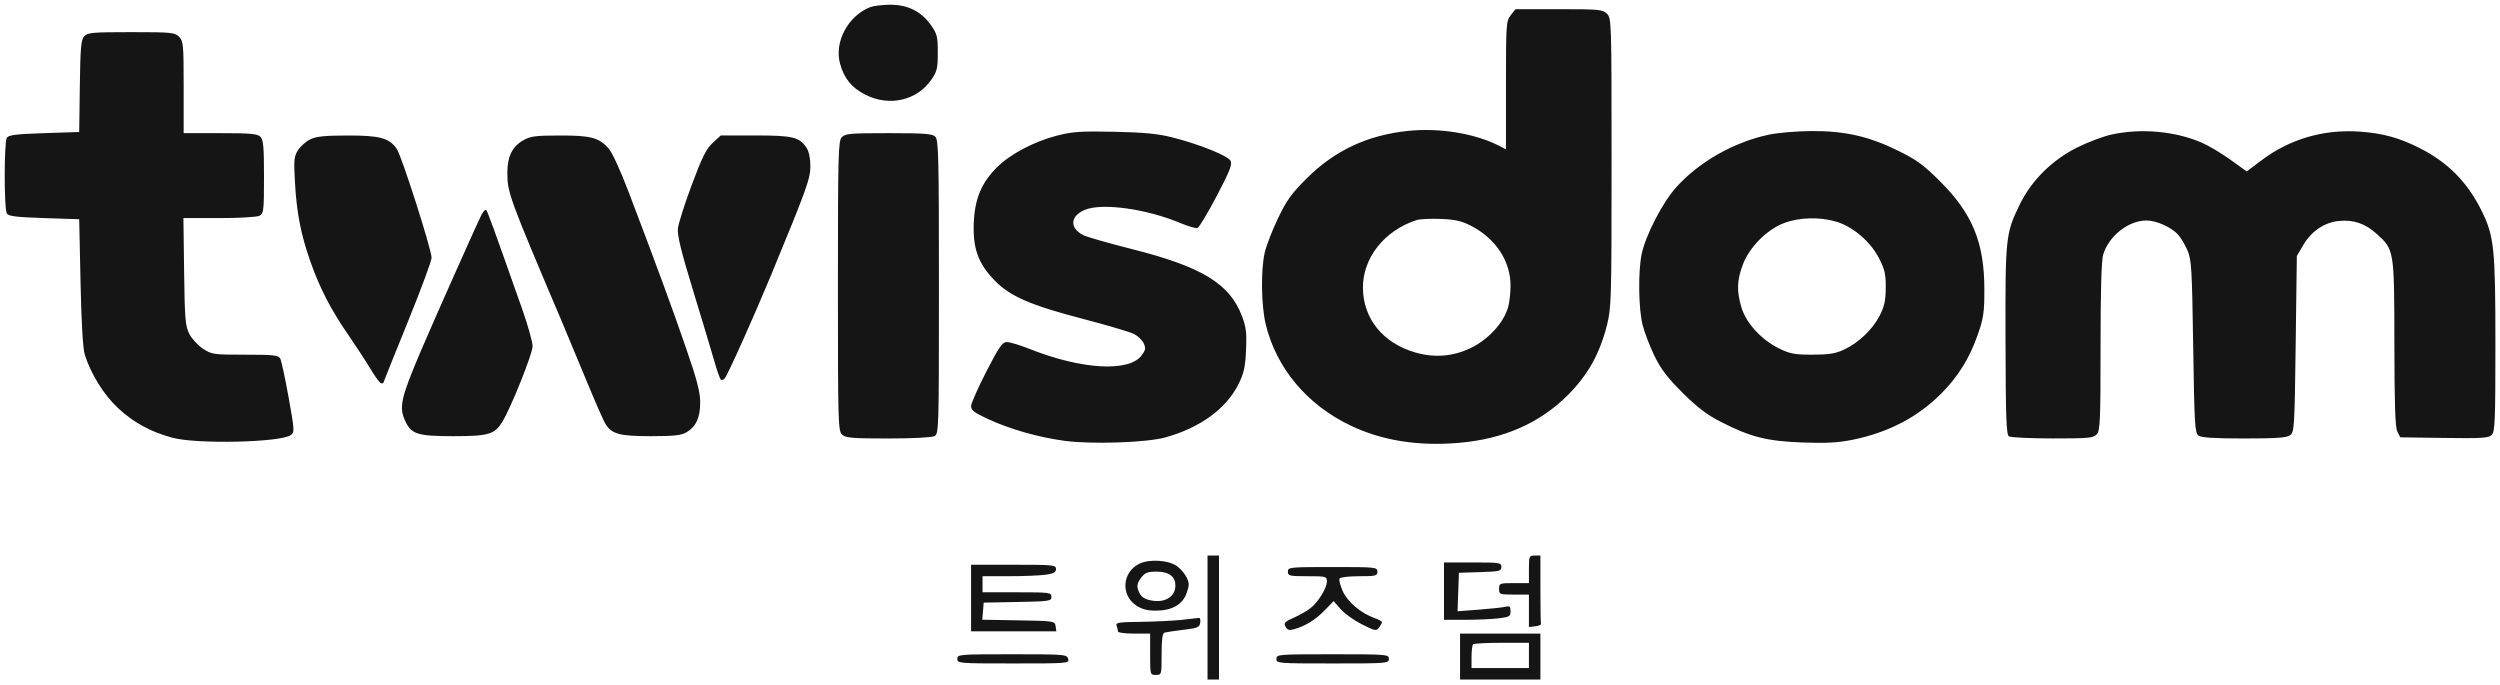
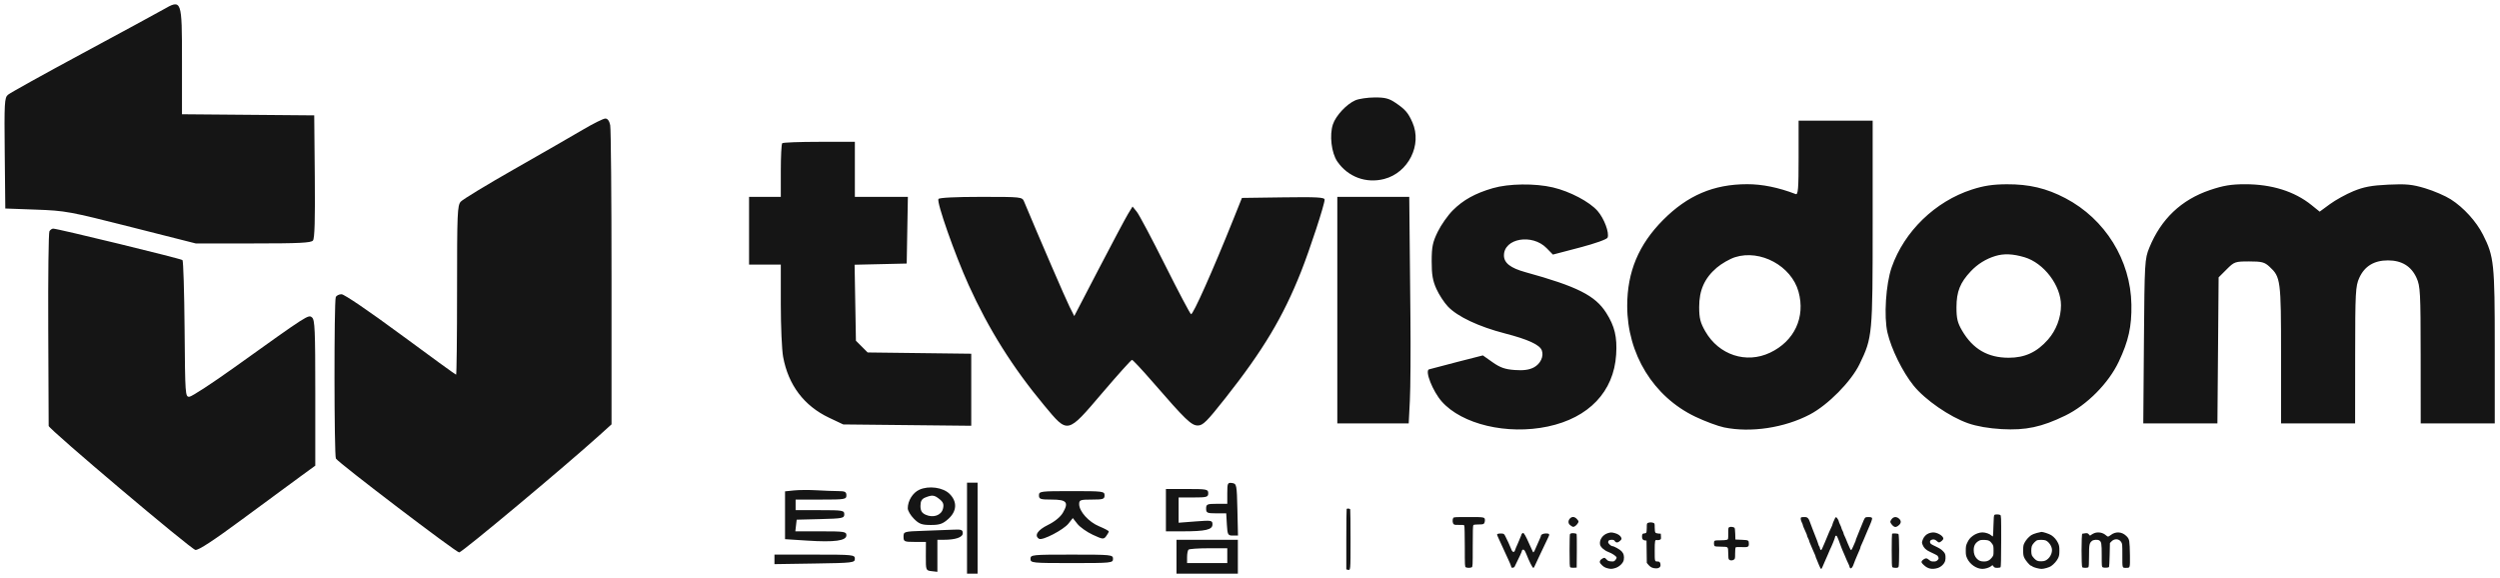
- <svg xmlns="http://www.w3.org/2000/svg" width="1089" height="298" viewBox="0 0 1089 298" role="img" aria-label="twisdom · 트위즈덤">
+ <svg xmlns="http://www.w3.org/2000/svg" width="1181" height="273" viewBox="0 0 1181 273" role="img" aria-label="twisdom · 트위즈덤 · Twist + Wisdom">
  <g fill="#151515">
-     <path d="M 379.030 3.113 C 369.369 6.968, 363.366 18.218, 365.916 27.690 C 367.641 34.094, 371.022 38.257, 376.930 41.250 C 387.389 46.549, 399.390 43.817, 405.708 34.699 C 408.177 31.137, 408.500 29.775, 408.500 22.922 C 408.500 15.924, 408.209 14.759, 405.500 10.913 C 401.303 4.954, 395.292 1.983, 387.593 2.063 C 384.242 2.098, 380.388 2.570, 379.030 3.113 M 658.073 6.635 C 656.088 9.157, 656 10.458, 656 37.161 L 656 65.051 653.201 63.604 C 642.650 58.148, 627.139 55.587, 613.328 57.023 C 595.746 58.850, 581.495 65.504, 569.361 77.553 C 562.573 84.294, 560.473 87.200, 556.708 95.067 C 554.224 100.255, 551.619 106.975, 550.918 110 C 549.171 117.538, 549.384 133.097, 551.345 141.243 C 555.948 160.365, 569.408 176.408, 588.415 185.427 C 602.184 191.961, 617.820 194.436, 635.609 192.897 C 655.057 191.214, 670.768 184.298, 683.015 172.029 C 691.694 163.333, 696.861 154.078, 700.007 141.590 C 701.893 134.107, 702 130.291, 702 70.840 C 702 9.333, 701.958 7.958, 700 6 C 698.141 4.141, 696.667 4, 679.073 4 L 660.145 4 658.073 6.635 M 36.677 15.805 C 35.302 17.324, 35.001 20.764, 34.772 37.555 L 34.500 57.500 19.211 58 C 7.101 58.396, 3.725 58.812, 2.976 60 C 1.744 61.955, 1.744 91.045, 2.976 93 C 3.725 94.188, 7.101 94.604, 19.211 95 L 34.500 95.500 35.083 123 C 35.461 140.837, 36.110 151.905, 36.931 154.500 C 39.603 162.945, 45.235 171.990, 51.410 177.752 C 58.213 184.101, 65.651 188.148, 75.207 190.700 C 85.893 193.554, 122.264 192.721, 126.639 189.522 C 128.354 188.268, 128.313 187.542, 125.692 172.972 C 124.184 164.591, 122.543 157.006, 122.044 156.117 C 121.274 154.745, 118.961 154.500, 106.759 154.500 C 92.867 154.500, 92.243 154.410, 88.346 151.839 C 86.128 150.376, 83.455 147.451, 82.406 145.339 C 80.727 141.957, 80.464 138.730, 80.199 118.250 L 79.897 95 95.514 95 C 104.367 95, 111.969 94.552, 113.066 93.965 C 114.854 93.008, 115 91.726, 115 77.036 C 115 63.921, 114.725 60.868, 113.429 59.571 C 112.132 58.274, 109.076 58, 95.929 58 L 80 58 80 38 C 80 19.333, 79.867 17.867, 78 16 C 76.142 14.142, 74.667 14, 57.155 14 C 40.260 14, 38.141 14.187, 36.677 15.805 M 460.639 59.021 C 450.576 61.564, 440.054 67.104, 434.237 72.921 C 427.515 79.643, 424.610 86.599, 424.180 97 C 423.722 108.100, 426.048 114.652, 433.033 121.937 C 439.840 129.037, 448.590 132.868, 471.859 138.937 C 482.347 141.673, 492.314 144.628, 494.008 145.504 C 495.701 146.380, 497.595 148.213, 498.217 149.577 C 499.157 151.639, 499.006 152.517, 497.326 154.779 C 491.820 162.193, 471.186 161.012, 448.449 151.980 C 444.323 150.341, 439.895 149, 438.607 149 C 436.617 149, 435.273 150.931, 429.633 161.888 C 425.985 168.976, 423 175.756, 423 176.953 C 423 178.684, 424.507 179.827, 430.350 182.526 C 439.942 186.958, 452.266 190.469, 463.654 192.015 C 475.386 193.608, 499.293 192.819, 507.500 190.568 C 522.696 186.401, 534.175 178.047, 539.517 167.266 C 541.857 162.544, 542.448 159.870, 542.782 152.500 C 543.119 145.054, 542.819 142.515, 541.041 137.798 C 535.679 123.568, 523.631 116.213, 493.036 108.491 C 482.881 105.928, 473.332 103.189, 471.816 102.405 C 465.810 99.299, 466.157 94.086, 472.548 91.415 C 480.100 88.260, 499.527 90.974, 514.453 97.270 C 517.727 98.651, 520.972 99.564, 521.664 99.299 C 522.356 99.033, 526.101 92.774, 529.986 85.389 C 535.698 74.530, 536.854 71.597, 536.030 70.055 C 534.835 67.824, 522.540 62.872, 510.732 59.866 C 504.420 58.259, 498.536 57.684, 485.500 57.402 C 471.017 57.088, 467.336 57.328, 460.639 59.021 M 770.500 58.660 C 755.168 61.938, 740.056 70.540, 730.075 81.669 C 724.160 88.265, 716.748 102.668, 715.084 110.799 C 713.521 118.438, 713.748 134.587, 715.515 141.540 C 716.348 144.818, 718.668 150.875, 720.669 155 C 723.462 160.756, 726.307 164.490, 732.904 171.058 C 739.330 177.455, 743.520 180.649, 749.500 183.708 C 762.552 190.385, 769.583 192.170, 785.090 192.743 C 795.503 193.129, 800.631 192.851, 807.029 191.554 C 822.474 188.425, 835.276 181.761, 845.519 171.519 C 852.977 164.060, 857.998 155.946, 861.624 145.490 C 864.032 138.547, 864.394 135.994, 864.386 126 C 864.368 105.637, 859.209 93.078, 845.059 78.959 C 837.996 71.911, 834.840 69.600, 827 65.735 C 814.123 59.387, 803.606 56.994, 789 57.089 C 782.675 57.130, 774.350 57.837, 770.500 58.660 M 920 58.555 C 916.425 59.323, 909.703 61.826, 905.062 64.117 C 894.025 69.566, 884.890 78.600, 879.794 89.106 C 873.628 101.815, 873.489 103.146, 873.603 148.350 C 873.688 182.156, 873.946 189.352, 875.103 190.085 C 875.871 190.571, 884.418 190.976, 894.095 190.985 C 909.882 190.998, 911.860 190.812, 913.345 189.171 C 914.821 187.540, 915 183.416, 915 151.037 C 915 126.727, 915.377 113.473, 916.141 110.922 C 918.573 102.805, 927.143 96.044, 935 96.044 C 939.287 96.044, 945.742 98.911, 948.701 102.131 C 949.912 103.447, 951.777 106.544, 952.845 109.012 C 954.615 113.102, 954.838 116.825, 955.356 150.986 C 955.872 184.960, 956.087 188.590, 957.654 189.736 C 958.896 190.645, 964.477 191, 977.500 191 C 991.561 191, 996.052 190.682, 997.559 189.582 C 999.406 188.232, 999.524 186.311, 1000 149.832 L 1000.500 111.500 1003.305 106.728 C 1006.865 100.672, 1012.555 96.845, 1018.908 96.235 C 1025.224 95.628, 1030.300 97.374, 1035.287 101.871 C 1042.933 108.764, 1042.951 108.875, 1042.993 149.500 C 1043.020 176.464, 1043.347 186.127, 1044.293 188 L 1045.557 190.500 1064.686 190.771 C 1081.093 191.004, 1084.041 190.816, 1085.407 189.450 C 1086.808 188.049, 1087 183.296, 1087 149.994 C 1087 108.087, 1086.454 102.835, 1080.949 91.738 C 1074.785 79.314, 1066.255 70.695, 1053.998 64.508 C 1045.071 60, 1038.014 58.059, 1027.942 57.339 C 1012.253 56.218, 997.396 60.553, 985.088 69.842 L 978.676 74.681 971.504 69.535 C 967.560 66.705, 961.958 63.368, 959.056 62.119 C 947.520 57.157, 932.775 55.811, 920 58.555 M 366.655 59.829 C 365.152 61.490, 365 67.440, 365 124.674 C 365 184.453, 365.094 187.775, 366.829 189.345 C 368.390 190.758, 371.328 191, 386.894 191 C 397.553 191, 405.935 190.570, 407.066 189.965 C 408.947 188.958, 409 187.182, 409 125.036 C 409 68.285, 408.824 60.967, 407.429 59.571 C 406.112 58.254, 402.817 58, 387.084 58 C 370.166 58, 368.146 58.181, 366.655 59.829 M 135.121 60.710 C 133.263 61.625, 130.870 63.753, 129.802 65.437 C 128.070 68.171, 127.929 69.681, 128.487 79.500 C 129.241 92.759, 131.094 102.272, 135.173 113.834 C 139.284 125.487, 144.026 134.702, 151.468 145.500 C 154.880 150.450, 159.353 157.313, 161.408 160.750 C 163.463 164.188, 165.562 167, 166.072 167 C 166.583 167, 167 166.868, 167 166.706 C 167 166.545, 171.725 154.784, 177.500 140.571 C 183.275 126.358, 188 113.632, 188 112.290 C 188 108.729, 174.972 67.965, 172.846 64.873 C 169.565 60.102, 165.508 58.998, 151.349 59.023 C 141.419 59.040, 137.733 59.424, 135.121 60.710 M 227.778 61.203 C 223.109 63.910, 221 68.270, 221 75.220 C 221 83.904, 221.690 85.791, 244.533 139.575 C 246.887 145.117, 251.854 157.042, 255.572 166.075 C 259.290 175.109, 262.999 183.536, 263.814 184.801 C 266.589 189.108, 269.976 190, 283.546 190 C 293.457 190, 296.790 189.646, 298.960 188.364 C 303.195 185.863, 305 181.967, 305 175.325 C 305 170.712, 303.636 165.510, 298.616 150.979 C 292.388 132.952, 286.159 116.023, 273.787 83.500 C 270.309 74.356, 266.586 66.269, 265.100 64.627 C 260.839 59.919, 257.336 58.998, 243.782 59.023 C 233.043 59.043, 231.032 59.317, 227.778 61.203 M 310.456 62.250 C 307.626 64.866, 305.849 68.425, 301.342 80.500 C 298.262 88.750, 295.544 97.300, 295.301 99.500 C 294.971 102.498, 296.660 109.388, 302.043 127 C 305.994 139.925, 310.121 153.650, 311.214 157.500 C 312.308 161.350, 313.536 164.857, 313.944 165.292 C 314.351 165.728, 315.149 165.503, 315.716 164.792 C 317.150 162.995, 328.575 137.501, 336.014 119.500 C 351.492 82.044, 353 77.853, 353 72.295 C 353 68.995, 352.365 65.961, 351.352 64.414 C 348.271 59.713, 345.333 59, 329.035 59 L 313.971 59 310.456 62.250 M 209.697 93.657 C 207.670 97.627, 188.673 140.297, 183.276 153 C 174.482 173.698, 173.678 177.411, 176.635 183.643 C 179.246 189.145, 182.053 190, 197.500 190 C 212.753 190, 215.500 189.197, 218.798 183.774 C 222.645 177.450, 232 154.085, 231.996 150.810 C 231.994 148.990, 230.010 141.875, 227.587 135 C 215.012 99.318, 212.370 92.036, 211.785 91.452 C 211.434 91.101, 210.495 92.093, 209.697 93.657 M 617 95.877 C 602.944 100.494, 593.560 112.418, 593.693 125.492 C 593.828 138.864, 602.434 149.454, 616.484 153.538 C 625.368 156.121, 634.158 155.187, 642.158 150.811 C 649.146 146.989, 654.985 140.332, 656.870 134.038 C 657.492 131.965, 657.996 127.620, 657.990 124.384 C 657.972 113.630, 651.482 103.841, 640.717 98.329 C 636.605 96.225, 633.805 95.595, 627.500 95.357 C 623.100 95.192, 618.375 95.426, 617 95.877 M 777.035 97.202 C 769.556 100.073, 761.990 107.739, 759.154 115.319 C 756.592 122.164, 756.449 126.782, 758.575 133.942 C 760.585 140.709, 767.262 147.999, 774.875 151.738 C 779.756 154.135, 781.690 154.499, 789.500 154.495 C 796.567 154.491, 799.493 154.032, 803.122 152.358 C 809.500 149.416, 815.663 143.585, 818.759 137.563 C 820.808 133.580, 821.378 130.993, 821.431 125.431 C 821.489 119.466, 821.031 117.446, 818.497 112.489 C 814.798 105.253, 807.145 98.715, 799.834 96.543 C 792.624 94.402, 783.653 94.662, 777.035 97.202" fill-rule="evenodd" />
-     <g transform="translate(415 240)">
-       <path d="M 111 29 L 111 56 113.500 56 L 116 56 116 29 L 116 2 113.500 2 L 111 2 111 29 M 251 8 L 251 14 244.500 14 C 238.233 14, 238 14.090, 238 16.500 C 238 18.910, 238.233 19, 244.500 19 L 251 19 251 26.066 L 251 33.133 253.750 32.816 C 255.262 32.642, 256.387 32.163, 256.250 31.750 C 256.113 31.337, 256 24.475, 256 16.500 L 256 2 253.500 2 C 251.111 2, 251 2.267, 251 8 M 81.152 5.639 C 73.825 9.373, 73.145 19.178, 79.898 23.716 C 82.335 25.354, 84.743 26, 88.413 26 C 95.492 26, 100.117 23.376, 101.900 18.347 C 103.101 14.963, 103.101 13.991, 101.900 11.540 C 101.130 9.967, 99.281 7.778, 97.791 6.676 C 94.072 3.923, 85.559 3.393, 81.152 5.639 M 214 17.500 L 214 30 223.250 29.991 C 228.338 29.987, 234.863 29.699, 237.750 29.352 C 242.496 28.782, 243 28.484, 243 26.252 C 243 24.199, 242.621 23.874, 240.750 24.322 C 239.512 24.618, 234.318 25.176, 229.207 25.562 L 219.915 26.265 220.207 17.882 L 220.500 9.500 229.750 9.212 C 238.177 8.951, 239 8.750, 239 6.962 C 239 5.117, 238.254 5, 226.500 5 L 214 5 214 17.500 M 8 20.500 L 8 35 26.570 35 L 45.139 35 44.820 32.750 C 44.505 30.539, 44.229 30.495, 28.691 30.224 L 12.882 29.949 13.191 26.224 L 13.500 22.500 28.250 22.223 C 42.173 21.962, 43 21.836, 43 19.973 C 43 18.097, 42.266 18, 28 18 L 13 18 13 14.500 L 13 11 24.360 11 C 30.609 11, 37.809 10.714, 40.360 10.364 C 43.993 9.866, 45 9.324, 45 7.864 C 45 6.112, 43.884 6, 26.500 6 L 8 6 8 20.500 M 146 9 C 146 10.843, 146.667 11, 154.500 11 C 162.650 11, 163 11.093, 162.995 13.250 C 162.988 16.169, 159.236 22.273, 155.797 24.959 C 154.311 26.120, 151.045 27.977, 148.539 29.086 C 144.599 30.828, 144.120 31.355, 144.990 32.981 C 145.793 34.482, 146.563 34.699, 148.807 34.055 C 153.749 32.638, 158 30.002, 162.013 25.867 L 165.921 21.840 169.023 25.373 C 170.729 27.316, 174.903 30.294, 178.298 31.991 C 184.046 34.863, 184.558 34.957, 185.736 33.347 C 186.431 32.396, 187 31.344, 187 31.010 C 187 30.675, 185.480 29.852, 183.621 29.180 C 177.674 27.030, 171.947 22.135, 169.861 17.419 C 168.780 14.976, 168.171 12.532, 168.507 11.988 C 168.843 11.445, 172.691 11, 177.059 11 C 184.333 11, 185 10.832, 185 9 C 185 7.068, 184.333 7, 165.500 7 C 146.667 7, 146 7.068, 146 9 M 82.055 11.657 C 80.690 13.392, 80.187 15.041, 80.605 16.407 C 81.620 19.728, 82.965 20.903, 86.514 21.569 C 92.525 22.696, 97 19.929, 97 15.084 C 97 11.079, 94.178 9, 88.744 9 C 84.957 9, 83.776 9.469, 82.055 11.657 M 99.500 30.033 C 95.650 30.428, 87.614 30.807, 81.643 30.876 C 72.184 30.984, 70.864 31.204, 71.393 32.582 C 71.727 33.452, 72 34.577, 72 35.082 C 72 35.587, 75.150 36, 79 36 L 86 36 86 45 C 86 53.933, 86.019 54, 88.500 54 C 90.982 54, 91 53.935, 91 44.969 C 91 38.609, 91.370 35.827, 92.250 35.564 C 92.938 35.358, 96.650 34.810, 100.500 34.345 C 106.694 33.597, 107.537 33.241, 107.820 31.250 C 107.995 30.012, 107.770 29.071, 107.320 29.157 C 106.869 29.244, 103.350 29.638, 99.500 30.033 M 221 46 L 221 56 238.500 56 L 256 56 256 46 L 256 36 238.500 36 L 221 36 221 46 M 226.667 40.667 C 226.300 41.033, 226 43.508, 226 46.167 L 226 51 238.500 51 L 251 51 251 45.500 L 251 40 239.167 40 C 232.658 40, 227.033 40.300, 226.667 40.667 M 2 47 C 2 48.945, 2.667 49, 26.406 49 C 50.320 49, 50.802 48.960, 50.290 47 C 49.785 45.070, 48.926 45, 25.883 45 C 2.667 45, 2 45.056, 2 47 M 141 47 C 141 48.946, 141.667 49, 165.500 49 C 189.333 49, 190 48.946, 190 47 C 190 45.054, 189.333 45, 165.500 45 C 141.667 45, 141 45.054, 141 47" fill-rule="evenodd" />
-     </g>
+     <path d="M77 4.598C74.525 6.014 57.425 15.287 39 25.204C20.575 35.122 4.705 43.934 3.734 44.788C2.117 46.208 1.99 48.544 2.234 72.42L2.5 98.5 17 99.028C30.964 99.536 32.627 99.841 62 107.277L92.5 114.999 119.628 114.999C141.389 115 146.98 114.729 147.893 113.629C148.7 112.657 148.954 103.851 148.766 83.379L148.5 54.5 117.25 54.236L86 53.972 86 29.186C86 -0.424 85.962 -0.528 77 4.598M275.449 61.279C270.527 64.183 255.925 72.574 243 79.926C230.075 87.279 218.713 94.178 217.75 95.258C216.145 97.058 216 100.536 216 137.111C216 159.05 215.795 177 215.544 177C215.293 177 203.503 168.45 189.343 158C174.361 146.943 162.681 139 161.406 139C160.2 139 158.972 139.63 158.677 140.399C157.836 142.591 157.902 215.363 158.746 216.636C160.214 218.848 215.523 260.936 217.004 260.968C218.303 260.996 266.645 220.629 283.25 205.651L289 200.465 289 131.357C289 93.348 288.719 60.844 288.375 59.125C287.973 57.116 287.151 56 286.074 56C285.152 56 280.37 58.376 275.449 61.279M23.36 109.226C22.944 109.9 22.692 130.712 22.801 155.476C22.91 180.239 22.999 200.818 22.999 201.207C23.001 202.663 90.308 259.512 92.36 259.79C93.817 259.987 100.887 255.36 114.515 245.29C125.523 237.155 137.786 228.132 141.765 225.239L149 219.978 149 185.611C149 155.887 148.792 151.072 147.46 149.967C145.733 148.534 145.717 148.544 111 173.385C100.275 181.06 90.6 187.375 89.5 187.419C87.545 187.498 87.494 186.776 87.236 155.536C87.09 137.955 86.64 123.253 86.236 122.865C85.529 122.186 27.217 108 25.133 108C24.575 108 23.777 108.552 23.36 109.226" fill-rule="evenodd" />
+     <path d="M640.5 47.393C636.335 49.218 631.265 54.668 629.908 58.779C628.23 63.863 629.226 72.247 631.987 76.276C636.986 83.571 645.574 86.776 654.161 84.548C665.591 81.583 672.168 68.447 667.517 57.872C665.51 53.311 664.142 51.715 659.594 48.628C656.432 46.483 654.599 46.007 649.61 46.039C646.25 46.061 642.15 46.67 640.5 47.393M850 74.607C850 89.182 849.762 92.123 848.617 91.683C840.463 88.554 832.826 87.001 825.645 87.012C809.849 87.035 797.516 92.287 785.96 103.914C774.39 115.554 769 128.453 769 144.5C769 167.234 781.399 187.403 801.18 196.847C805.756 199.032 811.885 201.31 814.799 201.91C827.42 204.506 843.279 202.117 855.314 195.805C863.9 191.302 874.828 180.23 878.811 172C884.902 159.414 885 158.356 885 105.29L885 57 867.5 57L850 57 850 74.607M369.667 67.667C369.3 68.033 369 73.883 369 80.667L369 93 361.5 93L354 93 354 109L354 125 361.5 125L369 125 369 143.816C369 154.165 369.492 165.303 370.093 168.566C372.548 181.889 379.969 191.721 391.799 197.326L398.5 200.5 428.75 200.816L459 201.132 459 184.116L459 167.099 434.521 166.8L410.042 166.5 407.271 163.73L404.5 160.96 404.187 143.011L403.874 125.063 416.187 124.781L428.5 124.5 428.775 108.75L429.051 93 416.525 93L404 93 404 80L404 67 387.167 67C377.908 67 370.033 67.3 369.667 67.667M705.5 88.89C697.118 91.331 691.51 94.438 686.574 99.373C684.244 101.703 681.051 106.241 679.477 109.458C677.053 114.411 676.612 116.547 676.596 123.403C676.582 129.702 677.08 132.61 678.84 136.5C680.084 139.25 682.542 143.004 684.301 144.841C688.874 149.618 698.838 154.308 711.221 157.512C722.175 160.347 727.62 162.846 728.641 165.508C729.716 168.307 727.995 171.951 724.825 173.59C722.603 174.74 719.962 175.093 715.83 174.794C711.266 174.464 708.97 173.659 705.385 171.132L700.79 167.893 688.645 170.996C681.965 172.702 675.97 174.274 675.323 174.49C673.277 175.17 677.109 184.843 681.319 189.625C690.868 200.473 712.32 205.545 731.483 201.486C750.883 197.377 762.666 184.995 763.774 167.555C764.305 159.193 763.106 154.135 759.092 147.807C753.887 139.599 745.427 135.341 720.869 128.567C713.827 126.624 710.75 124.219 710.75 120.656C710.75 112.557 724.119 110.273 730.905 117.214L733.888 120.265 746.546 116.949C753.887 115.025 759.428 113.048 759.738 112.241C760.629 109.918 758.085 103.167 754.99 99.642C751.177 95.298 741.936 90.432 733.907 88.54C725.472 86.551 713.002 86.705 705.5 88.89M931.926 89.533C914.559 95.127 899.931 109.294 893.987 126.277C891.229 134.159 890.234 149.58 891.997 157.132C893.808 164.889 899.107 175.643 904.309 182.118C909.721 188.855 921.357 196.895 930.142 199.967C934.183 201.38 939.962 202.383 946.001 202.717C957.349 203.346 964.857 201.749 976 196.337C986.241 191.363 996.478 181.055 1001.298 170.864C1005.937 161.058 1007.446 154.25 1007.28 143.888C1006.944 122.918 994.884 103.477 976.102 93.631C967.135 88.93 958.961 86.991 948.356 87.047C941.804 87.082 937.53 87.728 931.926 89.533M1044.4 89.784C1030.842 94.373 1021.289 103.453 1015.742 117.023C1013.577 122.319 1013.493 123.784 1013.197 161.25L1012.892 200 1030.409 200L1047.925 200 1048.213 165.516L1048.5 131.031 1052.267 127.266C1055.894 123.639 1056.288 123.5 1062.936 123.5C1068.91 123.5 1070.204 123.836 1072.548 126C1077.813 130.857 1078 132.283 1078 167.468L1078 200 1095.5 200L1113 200 1113.022 167.75C1113.042 138.111 1113.199 135.158 1114.964 131.271C1117.467 125.757 1121.971 123.007 1128.5 123.007C1135.029 123.007 1139.533 125.757 1142.036 131.271C1143.801 135.158 1143.958 138.111 1143.978 167.75L1144 200 1161.5 200L1179 200 1179 163.71C1179 124.5 1178.649 121.161 1173.446 110.893C1170.238 104.562 1164.27 98.015 1158.173 94.139C1155.603 92.504 1150.194 90.172 1146.153 88.957C1139.982 87.1 1137.182 86.824 1128.653 87.228C1120.788 87.602 1117.081 88.295 1112.204 90.304C1108.741 91.73 1103.736 94.492 1101.081 96.44L1096.254 99.984 1092.377 96.858C1084.368 90.4 1073.569 87.019 1061 87.033C1054.388 87.041 1050.701 87.651 1044.4 89.784M443.495 94.008C442.556 95.528 451.199 120.135 457.778 134.67C467.189 155.463 478.643 173.698 493.478 191.505C504.801 205.097 504.199 205.228 521.032 185.5C528.306 176.975 534.577 170 534.967 170C535.358 170 539.679 174.613 544.571 180.25C560.332 198.414 563.013 201 566.09 201C568.487 201 570.368 199.128 579.154 187.998C596.954 165.449 606.329 149.802 614.801 128.5C619.022 117.885 626 96.585 626 94.314C626 93.209 622.373 93.008 606.461 93.229L586.922 93.5 582.911 103.5C573.124 127.903 563.731 148.951 562.867 148.418C562.35 148.098 556.821 137.636 550.581 125.168C544.34 112.701 538.334 101.391 537.234 100.035L535.233 97.569 533.111 101.035C531.944 102.941 525.746 114.58 519.339 126.9L507.688 149.3 505.458 144.9C503.731 141.49 491.342 112.848 483.984 95.25C483.054 93.026 482.818 93 463.58 93C451.578 93 443.879 93.386 443.495 94.008M632 146.5L632 200 648.871 200L665.743 200 666.286 189.25C666.585 183.338 666.705 165.675 666.553 150C666.401 134.325 666.214 115.088 666.138 107.25L666 93 649 93L632 93 632 146.5M819.969 121.498C817.478 122.287 813.58 124.524 811.307 126.469C805.536 131.409 802.998 137.097 803.009 145.066C803.017 150.324 803.548 152.423 805.914 156.548C812.309 167.696 825.232 171.949 836.5 166.613C848.034 161.151 853.307 149.848 849.954 137.775C846.583 125.637 831.961 117.699 819.969 121.498M942.994 120.934C938.534 122.291 934.57 124.755 931.362 128.165C926.323 133.521 924.636 137.743 924.611 145.061C924.592 150.402 925.088 152.474 927.275 156.205C932.379 164.916 939.412 169 949.306 169C956.95 169 962.618 166.377 967.872 160.408C971.734 156.021 974 150.04 974 144.235C974 134.879 965.929 124.244 956.761 121.522C951.274 119.892 947.017 119.711 942.994 120.934" fill-rule="evenodd" />
+     <path d="M457 249.5L457 271 459.5 271L462 271 462 249.5L462 228 459.5 228L457 228 457 249.5M580 232.93L580 238 575 238C570.482 238 570 238.217 569.998 240.25C569.997 242.268 570.487 242.5 574.748 242.5L579.5 242.5 579.802 247.75C580.081 252.59 580.298 253 582.583 253L585.062 253 584.781 240.75C584.509 228.905 584.426 228.489 582.25 228.18C580.171 227.885 580 228.245 580 232.93M434.476 231.341C431.365 232.753 429 236.546 429 240.124C429 241.24 430.315 243.469 431.923 245.077C434.384 247.538 435.647 248 439.907 248C444.056 248 445.542 247.487 448.151 245.156C452.227 241.515 452.468 237.013 448.784 233.33C445.701 230.247 438.955 229.309 434.476 231.341M375.25 231.673L371 232.115 371 243.41L371 254.705 381.412 255.379C394.43 256.22 400 255.469 400 252.872C400 251.146 399.059 251 387.934 251L375.867 251 376.184 248.25L376.5 245.5 387.75 245.217C398.175 244.955 399 244.79 399 242.967C399 241.125 398.27 241 387.5 241L376 241 376 238.5L376 236 388 236C399.333 236 400 235.889 400 234C400 232.357 399.331 231.999 396.25 231.993C394.188 231.989 389.575 231.816 386 231.608C382.425 231.4 377.588 231.429 375.25 231.673M551 241L551 251 558.875 251C569.745 251 573 250.246 573 247.727C573 245.813 572.567 245.737 565 246.32L557 246.937 557 240.969L557 235 564 235C570.333 235 571 234.81 571 233C571 231.133 570.333 231 561 231L551 231 551 241M491 234C491 235.779 491.667 236 497.031 236C504.102 236 505.189 237.279 502.308 242.212C501.139 244.213 498.442 246.422 495.266 247.978C490.324 250.399 488.63 253.035 491.053 254.533C492.604 255.491 502.63 250.286 504.976 247.303L507 244.73 509.171 247.49C510.365 249.009 513.628 251.315 516.421 252.616C521.128 254.807 521.592 254.857 522.75 253.299C523.438 252.374 523.998 251.366 523.996 251.059C523.994 250.751 521.953 249.661 519.46 248.636C514.536 246.611 510 241.586 510 238.156C510 236.188 510.522 236 516 236C521.333 236 522 235.778 522 234C522 232.086 521.333 232 506.5 232C491.667 232 491 232.086 491 234M437.25 235.031C435.605 235.692 435 236.757 435 238.989C435 241.251 435.629 242.329 437.426 243.148C441.023 244.787 444.844 243.468 445.636 240.316C446.15 238.268 445.786 237.245 444.04 235.831C441.544 233.81 440.573 233.696 437.25 235.031M436.75 250.746C427.143 251.068 427 251.109 427 253.536C427 255.844 427.335 256 432.291 256L437.581 256 437.546 262.75C437.512 269.376 437.562 269.506 440.256 269.816L443 270.133 443 262.566L443 255 445.875 255C451.599 255 455 253.835 455 251.875C455 250.303 454.313 250.034 450.75 250.209C448.412 250.324 442.112 250.566 436.75 250.746M556 263L556 271 570.5 271L585 271 585 263L585 255 570.5 255L556 255 556 263M561.667 259.667C561.3 260.033 561 261.608 561 263.167L561 266 570.5 266L580 266 580 262.5L580 259 571.167 259C566.308 259 562.033 259.3 561.667 259.667M365.999 264.25L365.998 266.5 384.999 266.208C403.099 265.93 404 265.823 404 263.958C404 262.083 403.198 262 385 262L366 262 365.999 264.25M487 264C487 265.932 487.667 266 506.5 266C525.333 266 526 265.932 526 264C526 262.068 525.333 262 506.5 262C487.667 262 487 262.068 487 264" fill-rule="evenodd" />
+     <path d="M636.417 240.417C636.325 240.508 636.25 246.975 636.25 254.787L636.25 268.991 636.878 269.148C638.289 269.502 638.25 269.912 638.25 254.865C638.25 247.262 638.182 240.863 638.098 240.646C637.948 240.253 636.745 240.089 636.417 240.417" fill-rule="evenodd" />
+     <path d="M942.543 243.218C942.293 243.377 942.182 244.601 942.092 248.152C942.027 250.75 941.92 253.034 941.854 253.227C941.765 253.493 941.566 253.417 941.046 252.919C940.249 252.156 938.329 251.507 936.857 251.503C935.455 251.499 933.583 252.175 932.3 253.148C930.951 254.172 930.408 254.862 929.626 256.542C929.11 257.649 929.005 258.257 929.003 260.125C929.001 262.087 929.093 262.57 929.719 263.895C931.022 266.649 934.093 268.728 936.875 268.74C938.176 268.746 940.099 268.155 940.946 267.489L941.616 266.962 942.13 267.606C942.561 268.147 942.848 268.25 943.916 268.25C944.645 268.25 945.302 268.113 945.454 267.93C945.633 267.715 945.724 263.672 945.735 255.564C945.75 243.901 945.735 243.51 945.267 243.259C944.687 242.949 943.008 242.924 942.543 243.218M686.759 244.734C686.325 245.544 686.445 247.123 686.977 247.604C687.366 247.956 687.854 248.023 689.619 247.968C691.293 247.915 691.836 247.982 692.013 248.263C692.142 248.466 692.244 252.821 692.246 258.179C692.25 267.366 692.269 267.742 692.734 267.991C693.356 268.324 694.894 268.324 695.517 267.991C695.982 267.742 696 267.367 696 258.041C696 250.837 696.077 248.273 696.3 248.05C696.487 247.863 697.414 247.75 698.761 247.75C700.538 247.75 700.996 247.669 701.336 247.293C701.564 247.041 701.75 246.431 701.75 245.936C701.75 244.246 701.77 244.25 693.991 244.25C687.353 244.25 687.005 244.273 686.759 244.734M741.922 244.951C741.222 245.682 741.056 246.671 741.497 247.494C741.633 247.748 742.133 248.196 742.61 248.491C743.4 248.979 743.536 248.994 744.175 248.662C744.983 248.243 746 246.96 746 246.36C746 246.135 745.618 245.568 745.15 245.1C744.04 243.99 742.893 243.938 741.922 244.951M851.167 244.417C850.852 244.731 851.001 245.771 851.5 246.75C851.775 247.289 852 247.863 852 248.025C852 248.188 852.21 248.783 852.466 249.348C853.734 252.141 854 252.788 854 253.073C854 253.243 854.225 253.802 854.5 254.315C854.775 254.829 855 255.377 855 255.534C855 255.692 855.214 256.283 855.475 256.848C855.736 257.413 856.245 258.606 856.607 259.5C856.969 260.394 857.43 261.444 857.632 261.833C857.835 262.222 858 262.66 858 262.806C858 262.951 858.213 263.533 858.473 264.098C858.733 264.663 859.257 265.941 859.638 266.938C860.018 267.934 860.472 268.75 860.645 268.75C860.819 268.75 861.091 268.358 861.249 267.88C861.407 267.401 861.904 266.248 862.355 265.317C862.805 264.387 863.484 262.846 863.863 261.893C864.242 260.94 864.645 259.984 864.758 259.768C865.541 258.277 867.25 254.079 867.25 253.647C867.25 253.165 867.73 252.88 868.032 253.182C868.266 253.416 869.557 256.635 870.015 258.125C870.142 258.538 870.406 259.213 870.602 259.625C870.798 260.038 871.26 261.106 871.629 262C872.507 264.124 873.212 265.725 873.61 266.5C873.787 266.844 874.006 267.434 874.096 267.813C874.405 269.111 875.385 268.438 876.023 266.489C876.179 266.014 876.5 265.175 876.738 264.625C876.975 264.075 877.426 263.006 877.74 262.25C878.054 261.494 878.522 260.413 878.78 259.848C879.039 259.283 879.25 258.681 879.25 258.511C879.25 258.341 879.412 257.904 879.611 257.539C879.809 257.174 880.269 256.144 880.632 255.25C880.995 254.356 881.443 253.288 881.627 252.875C881.811 252.463 882.262 251.394 882.63 250.5C882.997 249.606 883.399 248.68 883.523 248.442C883.964 247.596 884.75 245.369 884.75 244.964C884.75 244.738 884.572 244.485 884.355 244.402C883.807 244.192 881.935 244.218 881.598 244.441C881.183 244.716 880.704 245.75 879.137 249.75C878.356 251.744 877.556 253.73 877.359 254.163C877.162 254.596 877 255.082 877 255.242C877 255.402 876.862 255.779 876.694 256.079C876.525 256.379 876.1 257.356 875.749 258.25C875.399 259.144 874.968 259.875 874.793 259.875C874.616 259.875 873.918 258.473 873.236 256.75C872.555 255.031 871.83 253.327 871.624 252.962C871.418 252.597 871.25 252.145 871.25 251.958C871.25 251.771 871.025 251.198 870.75 250.685C870.475 250.172 870.247 249.611 870.242 249.439C870.238 249.266 869.958 248.563 869.62 247.875C869.281 247.188 869.004 246.491 869.002 246.327C868.998 245.811 867.951 244.225 867.675 244.317C867.53 244.365 867.332 244.567 867.235 244.765C866.509 246.252 866 247.478 866 247.739C866 247.909 865.84 248.347 865.644 248.712C865.115 249.699 864.03 252.212 862.444 256.125C862.165 256.813 861.656 257.987 861.313 258.735C860.734 259.996 860.663 260.061 860.344 259.625C860.155 259.366 860 258.958 860 258.717C860 258.476 859.9 258.218 859.778 258.142C859.656 258.067 859.48 257.694 859.388 257.315C859.213 256.59 858.806 255.512 856.627 250C855.894 248.144 855.215 246.344 855.118 246C855.022 245.656 854.711 245.122 854.428 244.813C854.021 244.369 853.642 244.25 852.623 244.25C851.914 244.25 851.258 244.325 851.167 244.417M894.554 244.64C894.248 244.855 893.823 245.368 893.609 245.78C893.253 246.47 893.258 246.593 893.673 247.302C893.922 247.726 894.425 248.296 894.791 248.569C895.617 249.185 896.402 249.026 897.471 248.027C898.541 247.028 898.532 245.979 897.444 244.986C896.532 244.153 895.437 244.022 894.554 244.64M778.813 247.008C778.292 247.217 778.25 247.391 778.25 249.317C778.25 250.604 778.135 251.515 777.95 251.7C777.785 251.865 777.347 252 776.977 252C776.231 252 776 252.377 776 253.598C776 254.649 776.446 255.2 777.375 255.297L778.125 255.375 778.192 260.648L778.26 265.921 779.142 266.952C780.066 268.032 781.152 268.496 782.757 268.499C783.974 268.501 784.75 267.905 784.75 266.97C784.75 265.823 784.337 265.25 783.512 265.25C781.96 265.25 782 265.383 782 260.254C782 255.301 782.096 254.876 783.146 255.15C783.417 255.221 783.952 255.161 784.333 255.016C784.985 254.768 785.022 254.674 784.951 253.439L784.875 252.125 783.75 252.051C783.071 252.006 782.501 251.814 782.313 251.566C782.124 251.318 782 250.377 782 249.196C782 247.324 781.972 247.227 781.359 246.994C780.58 246.698 779.57 246.704 778.813 247.008M817.313 249.005C816.777 249.223 816.75 249.366 816.75 251.998C816.75 254.735 816.744 254.765 816.109 255.006C815.756 255.14 814.306 255.25 812.886 255.25C810.055 255.25 810 255.28 810 256.846C810 257.288 810.135 257.785 810.3 257.95C810.496 258.146 811.529 258.25 813.282 258.25C815.387 258.25 816.049 258.335 816.357 258.643C816.661 258.947 816.75 259.593 816.75 261.5C816.75 263.407 816.839 264.053 817.143 264.357C817.645 264.859 818.731 264.861 819.444 264.361C819.957 264.002 820 263.774 820 261.411C820 259.963 820.114 258.737 820.262 258.589C820.425 258.426 821.442 258.372 822.969 258.445C826.041 258.593 826.502 258.395 826.496 256.929C826.49 255.202 826.38 255.14 823.072 255L820.125 254.875 820.054 252.211C820.009 250.498 819.875 249.46 819.679 249.303C819.197 248.915 817.927 248.755 817.313 249.005M962.541 251.782C961.532 252.049 960.354 252.517 959.924 252.821C958.655 253.72 957.491 255.04 956.789 256.375C956.215 257.468 956.132 257.924 956.129 260C956.126 261.995 956.221 262.575 956.723 263.625C957.311 264.853 959.376 267.25 959.846 267.25C959.978 267.25 960.263 267.407 960.48 267.599C960.947 268.012 963.716 268.75 964.797 268.75C965.991 268.75 968.485 268.023 969.342 267.425C970.696 266.48 972.058 264.921 972.662 263.625C973.137 262.607 973.245 261.958 973.245 260.125C973.245 258.269 973.139 257.647 972.64 256.575C971.923 255.036 970.749 253.674 969.396 252.814C968.436 252.204 965.495 251.228 964.751 251.273C964.544 251.285 963.55 251.514 962.541 251.782M759.75 251.894C757.368 252.655 755.733 255.104 756.166 257.265C756.405 258.463 758.166 260.031 760.081 260.75C762.087 261.503 764 262.829 764 263.466C764 263.72 763.712 264.238 763.36 264.618C762.776 265.248 762.597 265.299 761.346 265.196C760.199 265.101 759.854 264.951 759.251 264.291C758.853 263.856 758.404 263.5 758.252 263.5C757.732 263.5 756.515 264.254 756.258 264.736C755.835 265.525 755.949 265.85 757.03 266.942C757.741 267.66 758.469 268.101 759.381 268.366C761.071 268.857 761.767 268.849 763.447 268.32C765.313 267.731 767.127 265.971 767.374 264.507C767.674 262.733 767.342 261.456 766.304 260.386C765.452 259.507 762.722 258 761.983 258C761.37 258 760 256.731 760 256.162C760 255.33 760.473 255 761.669 255C762.534 255 762.817 255.12 763.148 255.625C763.718 256.494 764.658 256.437 765.653 255.473C766.352 254.796 766.424 254.611 766.211 254.035C765.864 253.097 764.698 252.258 763.181 251.854C761.59 251.43 761.188 251.435 759.75 251.894M911.63 251.9C910.254 252.403 909.181 253.523 908.644 255.014C908.213 256.212 908.212 256.329 908.62 257.397C909.16 258.81 910.238 259.848 912 260.651C914.149 261.629 915.518 262.352 915.738 262.625C915.848 262.763 916.016 263.126 916.11 263.433C916.236 263.844 916.115 264.158 915.652 264.621C915.147 265.126 914.775 265.25 913.77 265.25C912.735 265.25 912.369 265.12 911.663 264.5C911.194 264.088 910.599 263.751 910.342 263.751C909.636 263.752 908.317 264.646 908.124 265.253C907.988 265.682 908.205 266.024 909.211 266.964C911.07 268.7 913.014 269.123 915.633 268.362C917.308 267.875 918.876 266.389 919.275 264.911C919.428 264.341 919.488 263.32 919.408 262.641C919.29 261.64 919.074 261.215 918.265 260.391C917.298 259.405 916.697 259.039 913.707 257.614C912.695 257.131 912.244 256.761 912.134 256.32C911.942 255.558 912.312 255.081 913.253 254.875C914.019 254.706 914.741 254.991 915.519 255.769C915.784 256.034 916.197 256.25 916.438 256.249C916.678 256.248 917.245 255.901 917.698 255.477C918.316 254.898 918.481 254.572 918.362 254.166C917.991 252.898 915.399 251.481 913.518 251.518C913.027 251.527 912.177 251.699 911.63 251.9M989.875 251.806C989.463 251.952 988.811 252.292 988.427 252.561L987.728 253.05 987.144 252.42C986.644 251.88 986.404 251.808 985.468 251.915C984.867 251.985 984.235 252.085 984.063 252.138C983.621 252.274 983.609 267.509 984.05 267.95C984.439 268.339 986.561 268.339 986.95 267.95C987.163 267.737 987.25 266.211 987.25 262.675C987.25 257.273 987.404 256.505 988.691 255.493C989.383 254.949 991.197 254.82 992.014 255.258C993.108 255.843 993.25 256.66 993.25 262.354C993.25 267.599 993.263 267.74 993.787 268.02C994.324 268.307 996.371 268.212 996.7 267.884C996.796 267.788 996.931 265.195 997 262.121L997.125 256.532 997.856 255.769C999.216 254.351 1001.351 254.439 1002.38 255.954C1002.994 256.857 1003 256.921 1003 262.406C1003 268.59 1002.895 268.253 1004.833 268.246C1006.679 268.24 1006.63 268.405 1006.587 262.415C1006.566 259.472 1006.418 256.433 1006.258 255.661C1006.023 254.53 1005.757 254.053 1004.89 253.21C1002.742 251.119 999.816 250.954 997.464 252.789C996.963 253.18 996.415 253.5 996.247 253.5C996.079 253.5 995.564 253.169 995.102 252.764C993.769 251.593 991.597 251.195 989.875 251.806M719.3 252.05C719.135 252.215 718.996 252.468 718.992 252.613C718.987 252.757 718.766 253.325 718.5 253.875C718.234 254.425 718.013 254.97 718.009 255.087C718.004 255.203 717.621 256.103 717.159 257.087C716.696 258.07 716.179 259.303 716.01 259.827C715.767 260.578 715.591 260.762 715.177 260.702C714.797 260.646 714.5 260.23 714.097 259.186C713.5 257.643 712.319 255.073 711.368 253.25C710.829 252.217 710.695 252.119 709.723 252.046C708.452 251.951 707.5 252.159 707.5 252.532C707.5 252.681 707.85 253.551 708.278 254.464C709.868 257.857 711.737 261.926 712.486 263.625C712.729 264.175 713.164 265.131 713.453 265.75C713.743 266.369 714.054 267.191 714.145 267.576C714.28 268.146 714.429 268.263 714.943 268.201C715.29 268.159 715.659 267.956 715.762 267.75C717.825 263.619 719.25 260.54 719.25 260.214C719.25 259.673 719.854 259.458 720.329 259.83C720.536 259.992 721.013 260.913 721.388 261.875C722.643 265.098 724.234 268.25 724.605 268.25C724.804 268.25 725.044 267.997 725.139 267.688C725.235 267.378 726.354 264.988 727.628 262.375C728.901 259.763 730.239 256.95 730.6 256.125C730.962 255.3 731.48 254.21 731.752 253.704C732.464 252.378 732.22 252 730.654 252C729.368 252 728.25 252.493 728.25 253.06C728.25 253.215 728.025 253.828 727.75 254.421C726.83 256.406 726.297 257.615 725.729 259C725.068 260.612 724.739 261.096 724.492 260.823C724.394 260.714 723.551 258.881 722.62 256.75C721.106 253.286 720.226 251.75 719.757 251.75C719.671 251.75 719.465 251.885 719.3 252.05M742.625 251.926C742.35 251.998 742.042 252.186 741.941 252.342C741.84 252.498 741.756 256.014 741.754 260.157C741.751 266.359 741.813 267.741 742.105 267.983C742.309 268.153 743.025 268.245 743.792 268.201L745.125 268.125 745.191 260.266C745.228 255.944 745.171 252.325 745.066 252.223C744.794 251.961 743.217 251.769 742.625 251.926M894.167 252.167C894.075 252.258 894 255.78 894 259.992C894 265.615 894.08 267.73 894.3 267.95C894.465 268.115 895.136 268.25 895.791 268.25C896.713 268.25 897.041 268.141 897.241 267.767C897.629 267.041 897.591 252.691 897.2 252.3C896.886 251.986 894.455 251.879 894.167 252.167M935.375 255.379C933.561 256.353 932.755 257.72 932.752 259.827C932.749 261.569 933.257 262.948 934.278 263.969C935.267 264.959 936.066 265.25 937.789 265.25C939.223 265.25 940.297 264.703 941.266 263.48C942.103 262.424 942.125 262.336 942.125 260.117C942.125 258.133 942.049 257.728 941.536 256.982C940.527 255.513 939.816 255.138 937.875 255.053C936.623 254.998 935.912 255.091 935.375 255.379M962.875 255.178C962.096 255.364 960.539 257 960.219 257.969C959.871 259.025 959.874 261.386 960.226 262.311C960.366 262.68 960.938 263.426 961.497 263.969C962.286 264.734 962.779 264.992 963.696 265.118C964.346 265.207 965.37 265.17 965.971 265.035C967.985 264.582 969.75 262.162 969.75 259.851C969.75 258.085 968.261 255.867 966.671 255.266C965.97 255.001 963.824 254.951 962.875 255.178" fill-rule="evenodd" />
  </g>
</svg>
